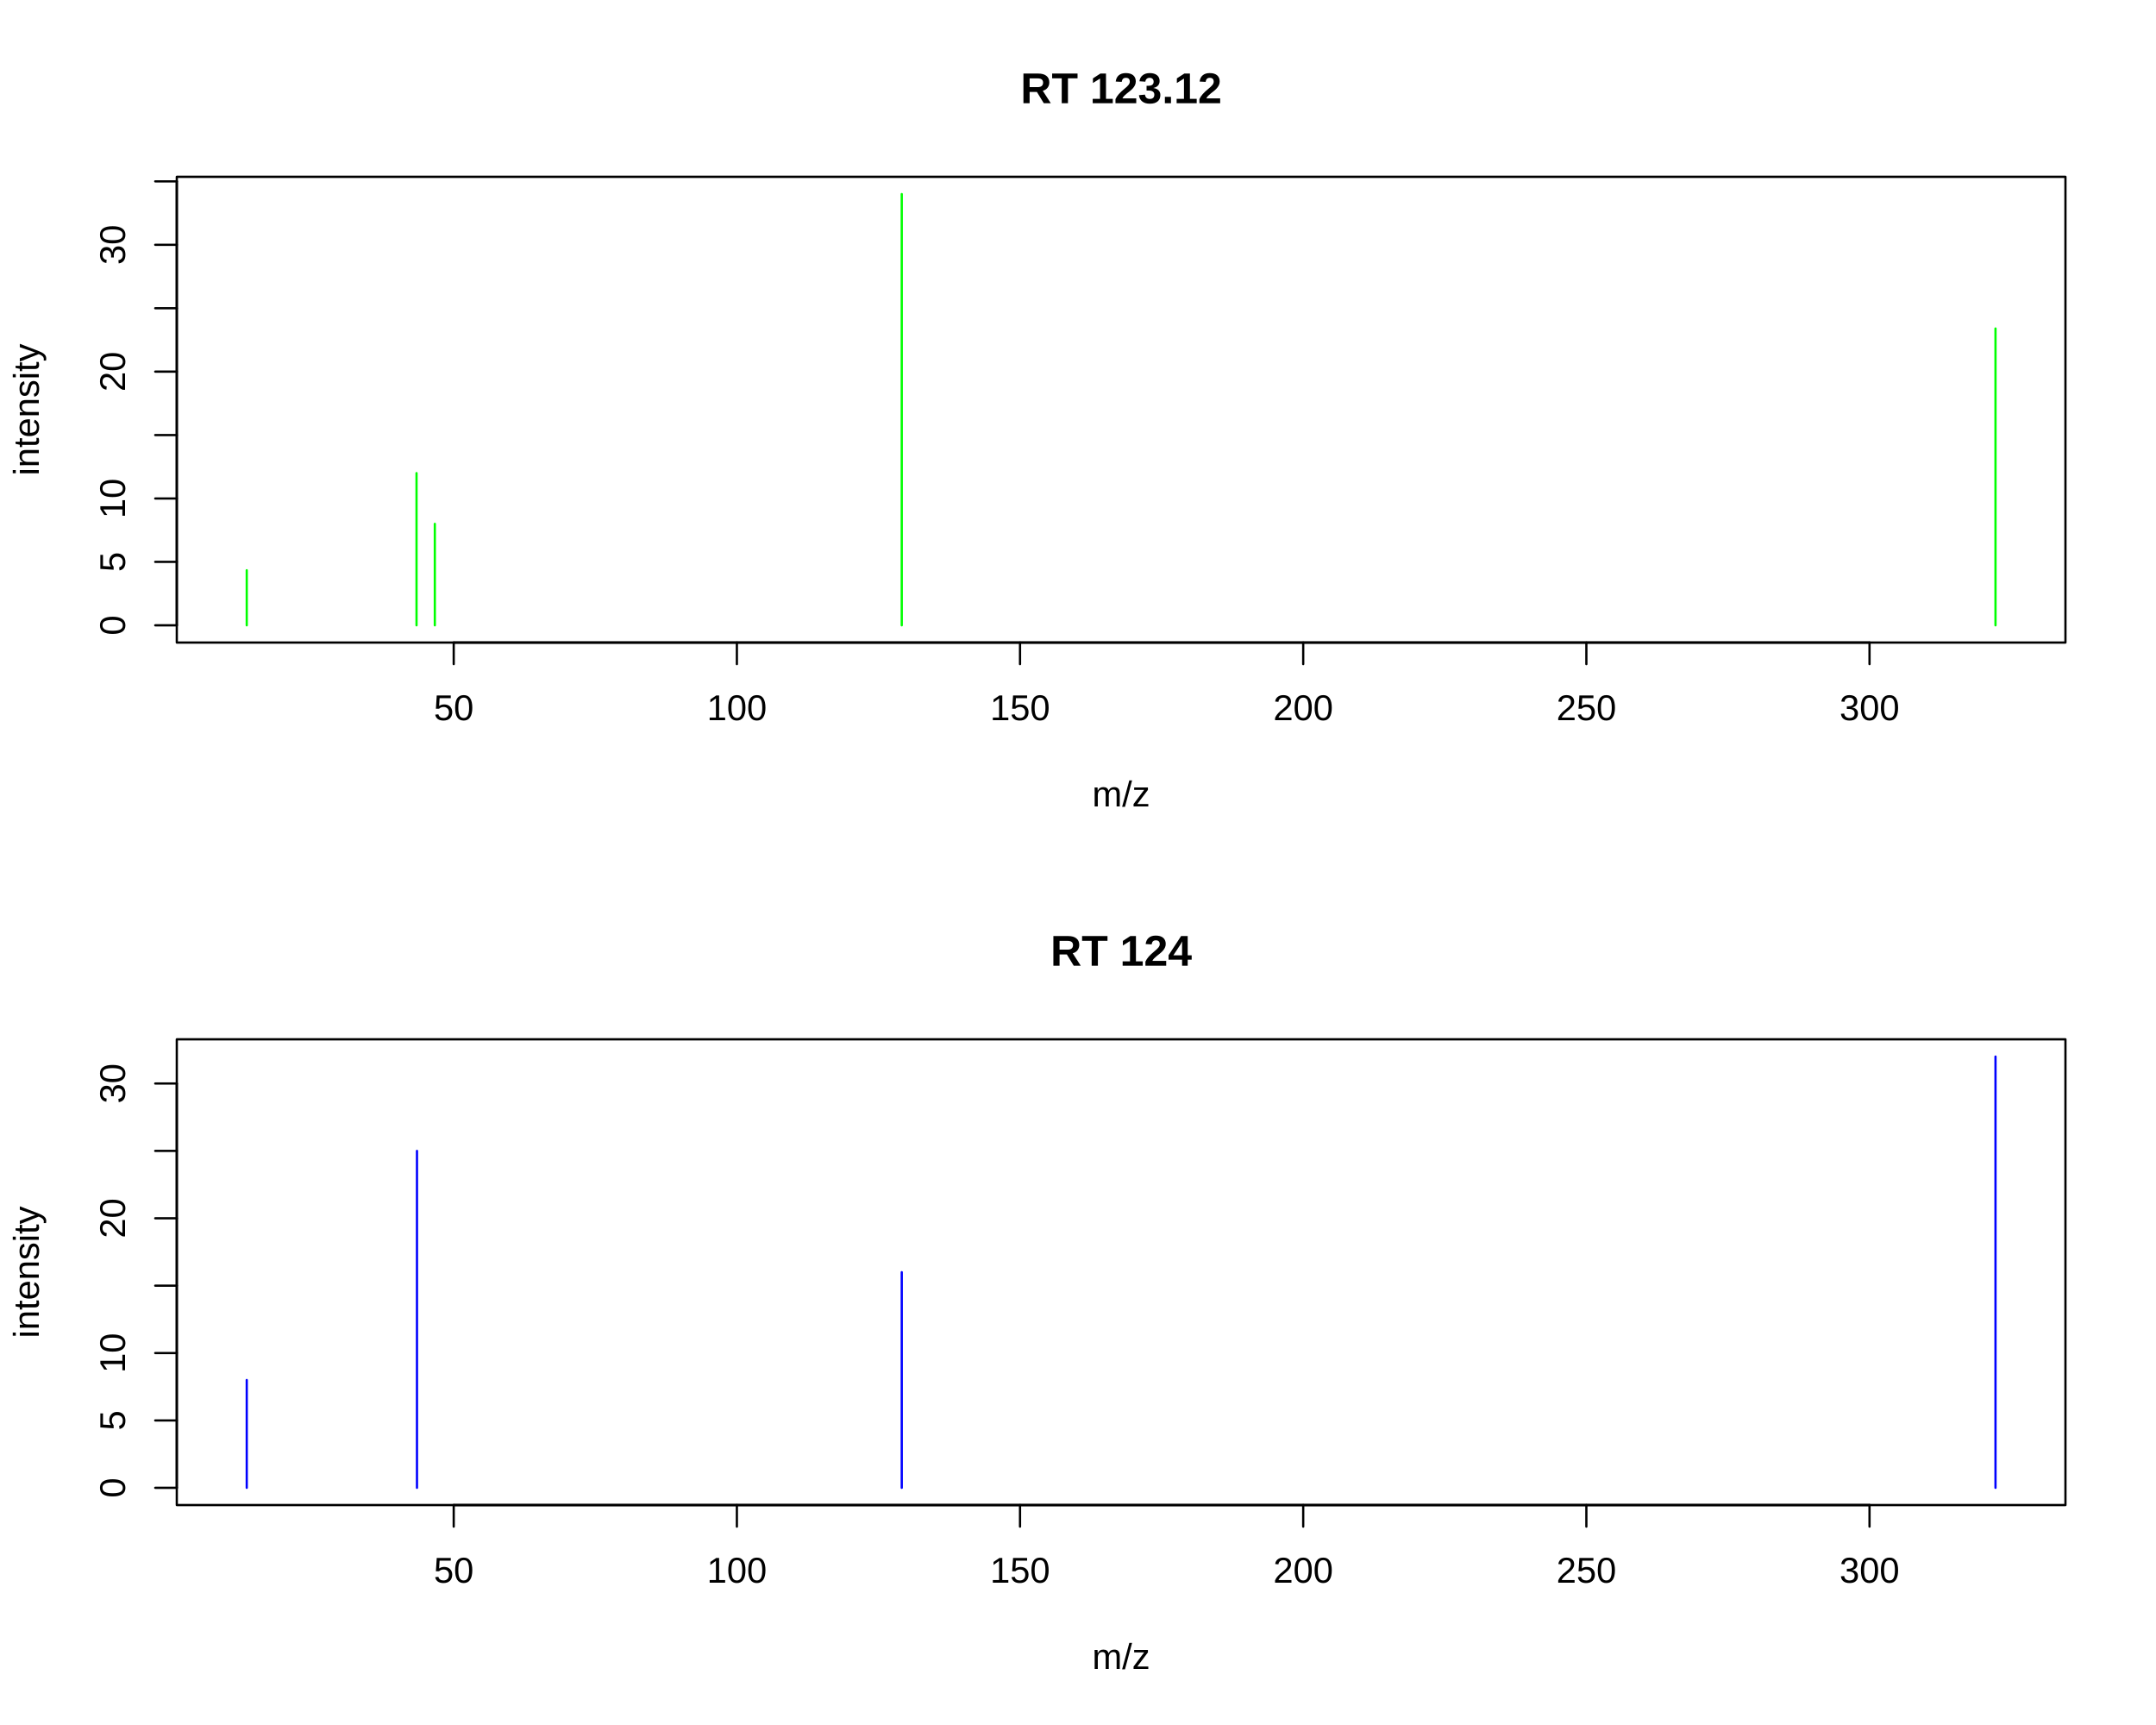
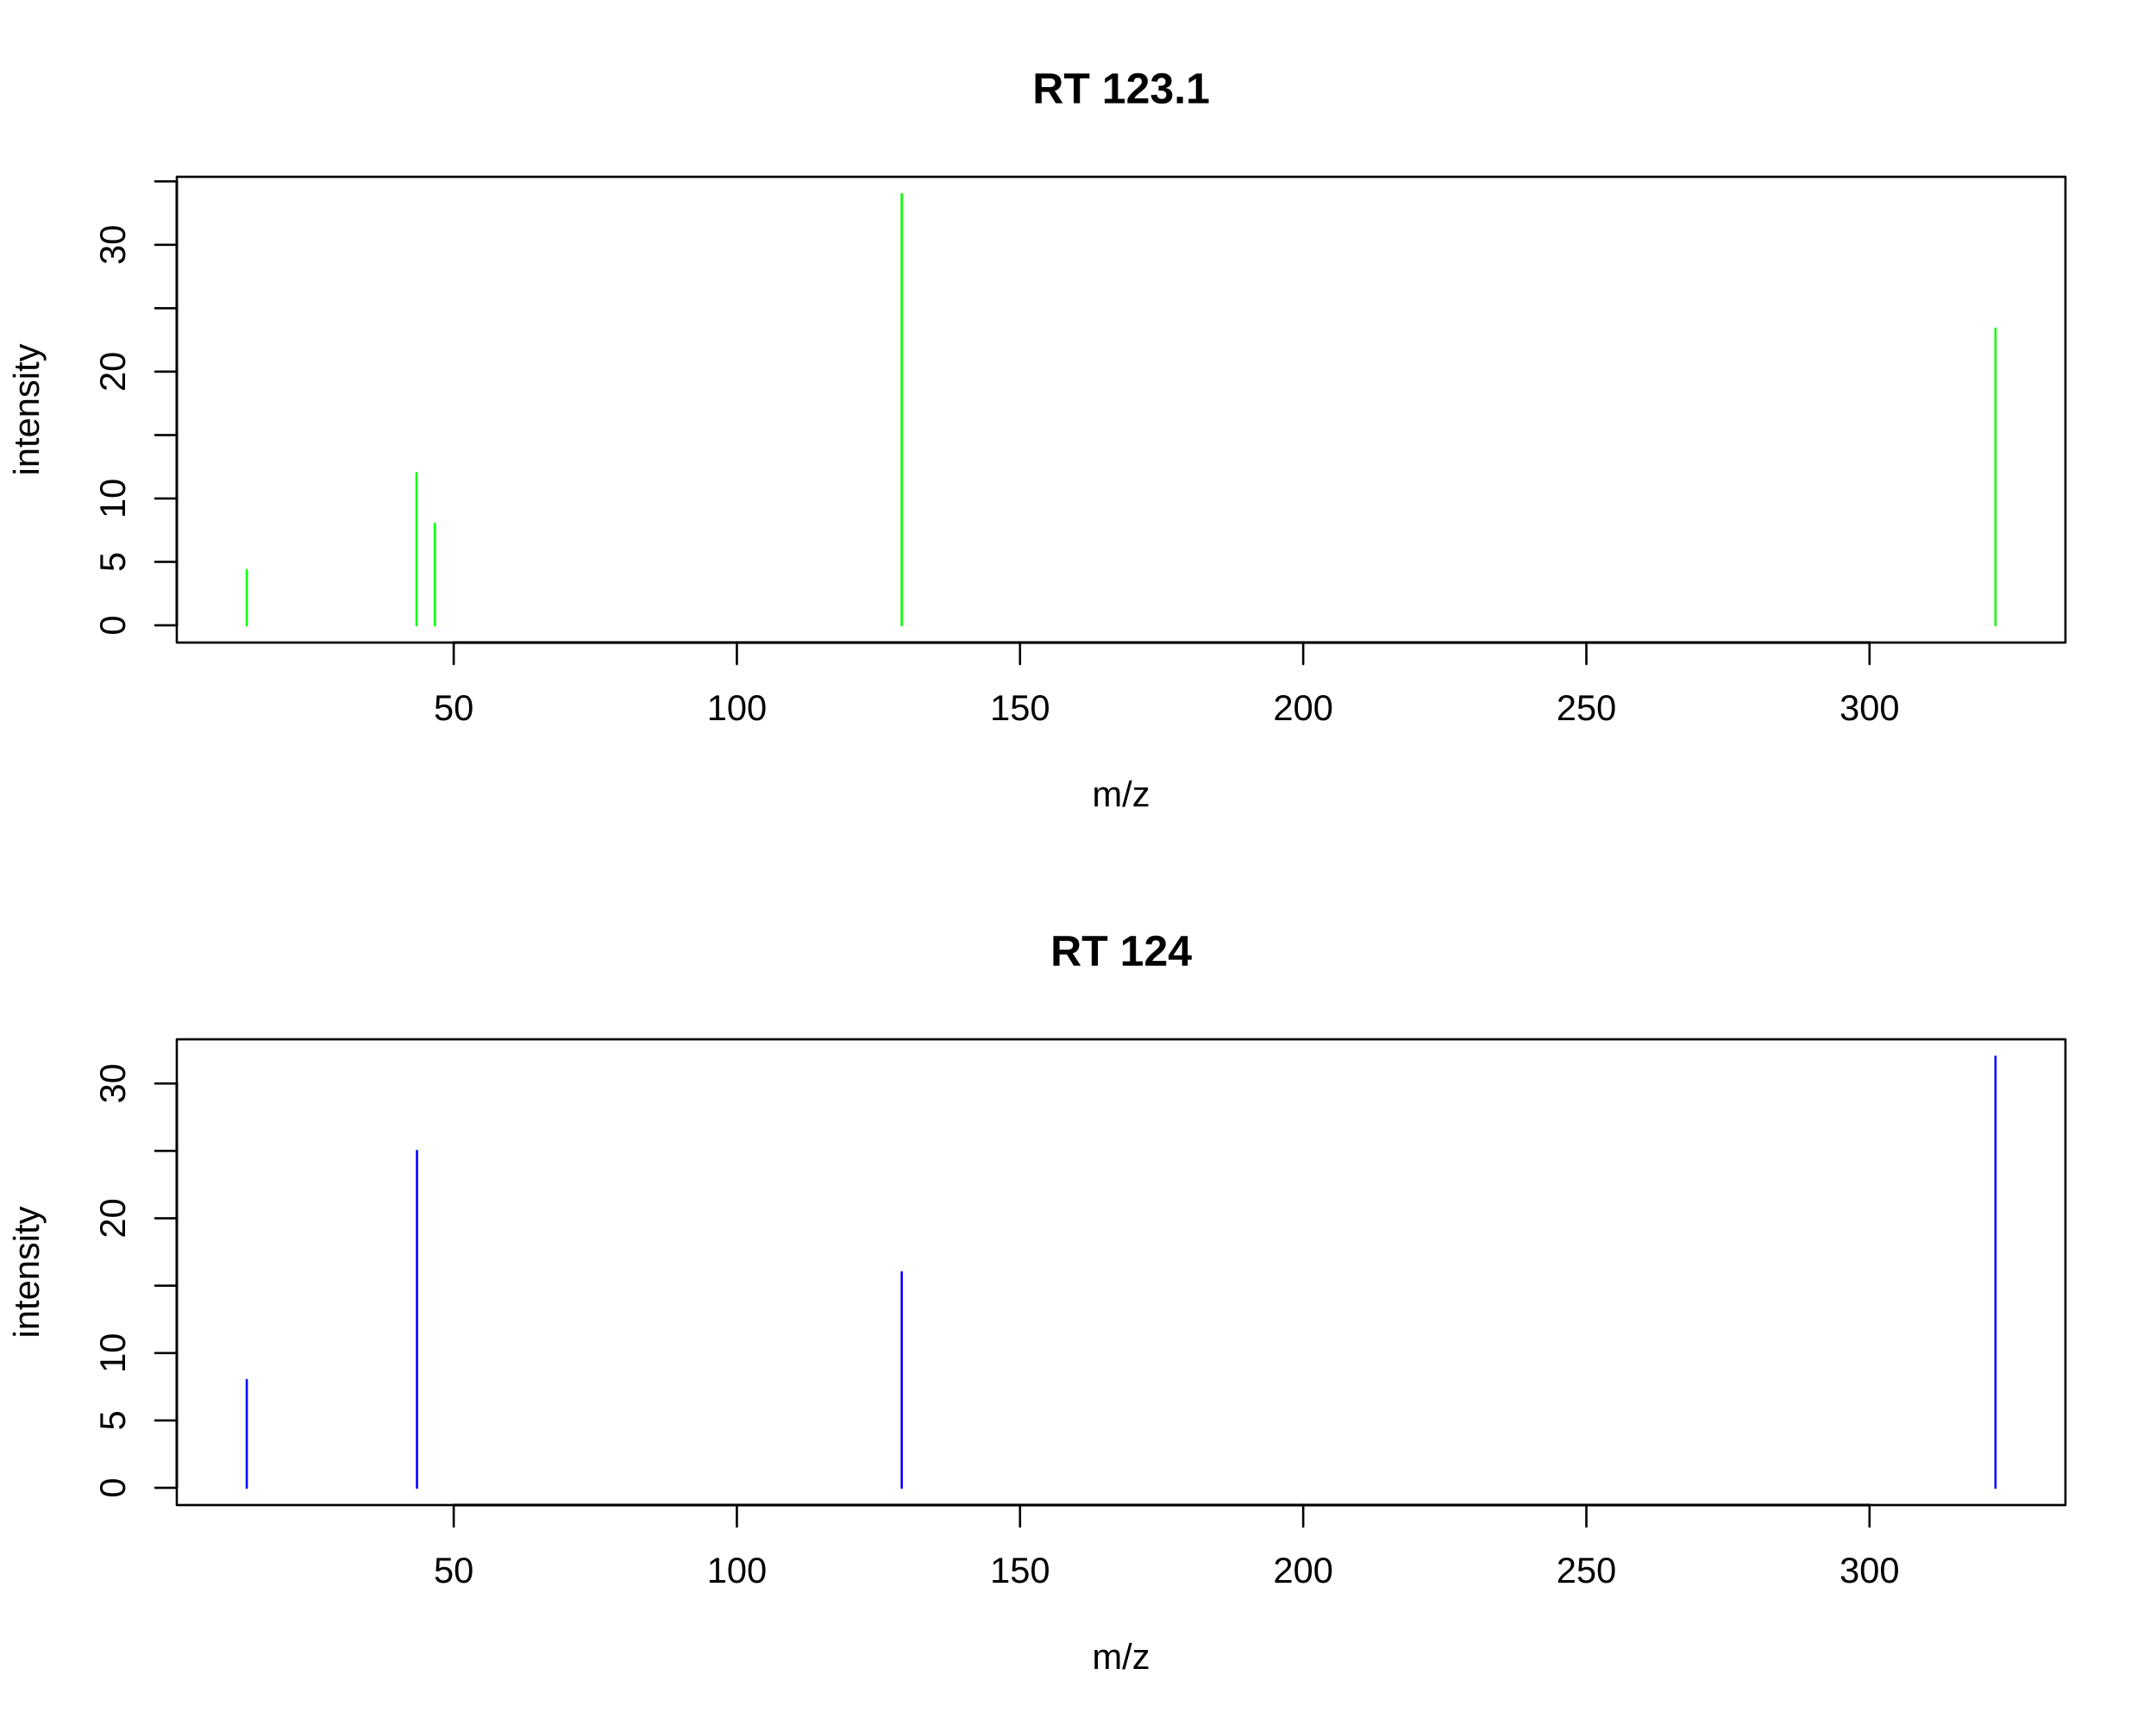
<svg xmlns="http://www.w3.org/2000/svg" viewBox="0 0 720.00 576.00">
  <defs>
    <style type="text/css">
    line, polyline, polygon, path, rect, circle {
      fill: none;
      stroke: #000000;
      stroke-linecap: round;
      stroke-linejoin: round;
      stroke-miterlimit: 10.00;
    }
  </style>
  </defs>
  <rect width="100%" height="100%" style="stroke: none; fill: #FFFFFF;" />
  <line x1="151.52" y1="214.56" x2="624.33" y2="214.56" style="stroke-width: 0.75;" />
  <line x1="151.52" y1="214.56" x2="151.52" y2="221.76" style="stroke-width: 0.75;" />
  <line x1="246.08" y1="214.56" x2="246.08" y2="221.76" style="stroke-width: 0.75;" />
  <line x1="340.64" y1="214.56" x2="340.64" y2="221.76" style="stroke-width: 0.75;" />
  <line x1="435.21" y1="214.56" x2="435.21" y2="221.76" style="stroke-width: 0.75;" />
  <line x1="529.77" y1="214.56" x2="529.77" y2="221.76" style="stroke-width: 0.75;" />
  <line x1="624.33" y1="214.56" x2="624.33" y2="221.76" style="stroke-width: 0.75;" />
  <text x="144.85" y="240.48" style="font-size: 12.00px; font-family: Liberation Sans;" textLength="13.34px" lengthAdjust="spacingAndGlyphs">50</text>
  <text x="236.07" y="240.48" style="font-size: 12.00px; font-family: Liberation Sans;" textLength="20.02px" lengthAdjust="spacingAndGlyphs">100</text>
  <text x="330.64" y="240.48" style="font-size: 12.00px; font-family: Liberation Sans;" textLength="20.02px" lengthAdjust="spacingAndGlyphs">150</text>
  <text x="425.20" y="240.48" style="font-size: 12.00px; font-family: Liberation Sans;" textLength="20.02px" lengthAdjust="spacingAndGlyphs">200</text>
  <text x="519.76" y="240.48" style="font-size: 12.00px; font-family: Liberation Sans;" textLength="20.02px" lengthAdjust="spacingAndGlyphs">250</text>
  <text x="614.32" y="240.48" style="font-size: 12.00px; font-family: Liberation Sans;" textLength="20.02px" lengthAdjust="spacingAndGlyphs">300</text>
  <line x1="59.04" y1="208.80" x2="59.04" y2="60.56" style="stroke-width: 0.75;" />
  <line x1="59.04" y1="208.80" x2="51.84" y2="208.80" style="stroke-width: 0.75;" />
  <line x1="59.04" y1="187.62" x2="51.84" y2="187.62" style="stroke-width: 0.75;" />
  <line x1="59.04" y1="166.45" x2="51.84" y2="166.45" style="stroke-width: 0.75;" />
  <line x1="59.04" y1="145.27" x2="51.84" y2="145.27" style="stroke-width: 0.75;" />
  <line x1="59.04" y1="124.09" x2="51.84" y2="124.09" style="stroke-width: 0.75;" />
  <line x1="59.04" y1="102.92" x2="51.84" y2="102.92" style="stroke-width: 0.75;" />
  <line x1="59.04" y1="81.74" x2="51.84" y2="81.74" style="stroke-width: 0.75;" />
  <line x1="59.04" y1="60.56" x2="51.84" y2="60.56" style="stroke-width: 0.75;" />
  <text transform="translate(41.76,212.14) rotate(-90)" style="font-size: 12.00px; font-family: Liberation Sans;" textLength="6.67px" lengthAdjust="spacingAndGlyphs">0</text>
  <text transform="translate(41.76,190.96) rotate(-90)" style="font-size: 12.00px; font-family: Liberation Sans;" textLength="6.67px" lengthAdjust="spacingAndGlyphs">5</text>
  <text transform="translate(41.76,173.12) rotate(-90)" style="font-size: 12.00px; font-family: Liberation Sans;" textLength="13.34px" lengthAdjust="spacingAndGlyphs">10</text>
  <text transform="translate(41.76,130.77) rotate(-90)" style="font-size: 12.00px; font-family: Liberation Sans;" textLength="13.34px" lengthAdjust="spacingAndGlyphs">20</text>
  <text transform="translate(41.76,88.41) rotate(-90)" style="font-size: 12.00px; font-family: Liberation Sans;" textLength="13.34px" lengthAdjust="spacingAndGlyphs">30</text>
  <polyline points="59.04,214.56 689.76,214.56 689.76,59.04 59.04,59.04 59.04,214.56 " style="stroke-width: 0.75;" />
  <defs>
    <clipPath id="cpMC4wMHw3MjAuMDB8Mjg4LjAwfDAuMDA=">
      <rect x="0.00" y="0.00" width="720.00" height="288.00" />
    </clipPath>
  </defs>
  <g clip-path="url(#cpMC4wMHw3MjAuMDB8Mjg4LjAwfDAuMDA=)">
-     <text x="340.81" y="34.47" style="font-size: 14.40px; font-weight: bold; font-family: Liberation Sans;" textLength="67.19px" lengthAdjust="spacingAndGlyphs">RT 123.12</text>
+     <text x="344.81" y="34.47" style="font-size: 14.40px; font-weight: bold; font-family: Liberation Sans;" textLength="59.19px" lengthAdjust="spacingAndGlyphs">RT 123.1</text>
  </g>
  <g clip-path="url(#cpMC4wMHw3MjAuMDB8Mjg4LjAwfDAuMDA=)">
    <text x="364.74" y="269.28" style="font-size: 12.00px; font-family: Liberation Sans;" textLength="19.33px" lengthAdjust="spacingAndGlyphs">m/z</text>
  </g>
  <g clip-path="url(#cpMC4wMHw3MjAuMDB8Mjg4LjAwfDAuMDA=)">
    <text transform="translate(12.96,158.81) rotate(-90)" style="font-size: 12.00px; font-family: Liberation Sans;" textLength="44.02px" lengthAdjust="spacingAndGlyphs">intensity</text>
  </g>
  <defs>
    <clipPath id="cpNTkuMDR8Njg5Ljc2fDIxNC41Nnw1OS4wNA==">
      <rect x="59.04" y="59.04" width="630.72" height="155.52" />
    </clipPath>
  </defs>
  <line x1="82.40" y1="208.80" x2="82.40" y2="190.41" style="stroke-width: 0.75; stroke: #00FF00;" clip-path="url(#cpNTkuMDR8Njg5Ljc2fDIxNC41Nnw1OS4wNA==)" />
  <line x1="139.10" y1="208.80" x2="139.10" y2="157.98" style="stroke-width: 0.75; stroke: #00FF00;" clip-path="url(#cpNTkuMDR8Njg5Ljc2fDIxNC41Nnw1OS4wNA==)" />
  <line x1="145.21" y1="208.80" x2="145.21" y2="174.92" style="stroke-width: 0.75; stroke: #00FF00;" clip-path="url(#cpNTkuMDR8Njg5Ljc2fDIxNC41Nnw1OS4wNA==)" />
  <line x1="301.14" y1="208.80" x2="301.14" y2="64.80" style="stroke-width: 0.75; stroke: #00FF00;" clip-path="url(#cpNTkuMDR8Njg5Ljc2fDIxNC41Nnw1OS4wNA==)" />
  <line x1="666.40" y1="208.80" x2="666.40" y2="109.69" style="stroke-width: 0.75; stroke: #00FF00;" clip-path="url(#cpNTkuMDR8Njg5Ljc2fDIxNC41Nnw1OS4wNA==)" />
  <defs>
    <clipPath id="cpNTkuMDR8Njg5Ljc2fDUwMi41NnwzNDcuMDQ=">
      <rect x="59.04" y="347.04" width="630.72" height="155.52" />
    </clipPath>
  </defs>
  <defs>
    <clipPath id="cpMC4wMHw3MjAuMDB8NTc2LjAwfDAuMDA=">
      <rect x="0.00" y="0.00" width="720.00" height="576.00" />
    </clipPath>
  </defs>
  <line x1="151.52" y1="502.56" x2="624.33" y2="502.56" style="stroke-width: 0.75;" clip-path="url(#cpMC4wMHw3MjAuMDB8NTc2LjAwfDAuMDA=)" />
  <line x1="151.52" y1="502.56" x2="151.52" y2="509.76" style="stroke-width: 0.75;" clip-path="url(#cpMC4wMHw3MjAuMDB8NTc2LjAwfDAuMDA=)" />
  <line x1="246.08" y1="502.56" x2="246.08" y2="509.76" style="stroke-width: 0.75;" clip-path="url(#cpMC4wMHw3MjAuMDB8NTc2LjAwfDAuMDA=)" />
  <line x1="340.64" y1="502.56" x2="340.64" y2="509.76" style="stroke-width: 0.75;" clip-path="url(#cpMC4wMHw3MjAuMDB8NTc2LjAwfDAuMDA=)" />
  <line x1="435.21" y1="502.56" x2="435.21" y2="509.76" style="stroke-width: 0.75;" clip-path="url(#cpMC4wMHw3MjAuMDB8NTc2LjAwfDAuMDA=)" />
  <line x1="529.77" y1="502.56" x2="529.77" y2="509.76" style="stroke-width: 0.75;" clip-path="url(#cpMC4wMHw3MjAuMDB8NTc2LjAwfDAuMDA=)" />
  <line x1="624.33" y1="502.56" x2="624.33" y2="509.76" style="stroke-width: 0.75;" clip-path="url(#cpMC4wMHw3MjAuMDB8NTc2LjAwfDAuMDA=)" />
  <g clip-path="url(#cpMC4wMHw3MjAuMDB8NTc2LjAwfDAuMDA=)">
    <text x="144.85" y="528.48" style="font-size: 12.00px; font-family: Liberation Sans;" textLength="13.34px" lengthAdjust="spacingAndGlyphs">50</text>
  </g>
  <g clip-path="url(#cpMC4wMHw3MjAuMDB8NTc2LjAwfDAuMDA=)">
    <text x="236.07" y="528.48" style="font-size: 12.00px; font-family: Liberation Sans;" textLength="20.02px" lengthAdjust="spacingAndGlyphs">100</text>
  </g>
  <g clip-path="url(#cpMC4wMHw3MjAuMDB8NTc2LjAwfDAuMDA=)">
    <text x="330.64" y="528.48" style="font-size: 12.00px; font-family: Liberation Sans;" textLength="20.02px" lengthAdjust="spacingAndGlyphs">150</text>
  </g>
  <g clip-path="url(#cpMC4wMHw3MjAuMDB8NTc2LjAwfDAuMDA=)">
    <text x="425.20" y="528.48" style="font-size: 12.00px; font-family: Liberation Sans;" textLength="20.02px" lengthAdjust="spacingAndGlyphs">200</text>
  </g>
  <g clip-path="url(#cpMC4wMHw3MjAuMDB8NTc2LjAwfDAuMDA=)">
    <text x="519.76" y="528.48" style="font-size: 12.00px; font-family: Liberation Sans;" textLength="20.02px" lengthAdjust="spacingAndGlyphs">250</text>
  </g>
  <g clip-path="url(#cpMC4wMHw3MjAuMDB8NTc2LjAwfDAuMDA=)">
    <text x="614.32" y="528.48" style="font-size: 12.00px; font-family: Liberation Sans;" textLength="20.02px" lengthAdjust="spacingAndGlyphs">300</text>
  </g>
  <line x1="59.04" y1="496.80" x2="59.04" y2="361.80" style="stroke-width: 0.75;" clip-path="url(#cpMC4wMHw3MjAuMDB8NTc2LjAwfDAuMDA=)" />
  <line x1="59.04" y1="496.80" x2="51.84" y2="496.80" style="stroke-width: 0.75;" clip-path="url(#cpMC4wMHw3MjAuMDB8NTc2LjAwfDAuMDA=)" />
  <line x1="59.04" y1="474.30" x2="51.84" y2="474.30" style="stroke-width: 0.75;" clip-path="url(#cpMC4wMHw3MjAuMDB8NTc2LjAwfDAuMDA=)" />
  <line x1="59.04" y1="451.80" x2="51.84" y2="451.80" style="stroke-width: 0.75;" clip-path="url(#cpMC4wMHw3MjAuMDB8NTc2LjAwfDAuMDA=)" />
  <line x1="59.04" y1="429.30" x2="51.84" y2="429.30" style="stroke-width: 0.75;" clip-path="url(#cpMC4wMHw3MjAuMDB8NTc2LjAwfDAuMDA=)" />
  <line x1="59.04" y1="406.80" x2="51.84" y2="406.80" style="stroke-width: 0.75;" clip-path="url(#cpMC4wMHw3MjAuMDB8NTc2LjAwfDAuMDA=)" />
  <line x1="59.04" y1="384.30" x2="51.84" y2="384.30" style="stroke-width: 0.75;" clip-path="url(#cpMC4wMHw3MjAuMDB8NTc2LjAwfDAuMDA=)" />
  <line x1="59.04" y1="361.80" x2="51.84" y2="361.80" style="stroke-width: 0.75;" clip-path="url(#cpMC4wMHw3MjAuMDB8NTc2LjAwfDAuMDA=)" />
  <g clip-path="url(#cpMC4wMHw3MjAuMDB8NTc2LjAwfDAuMDA=)">
    <text transform="translate(41.76,500.14) rotate(-90)" style="font-size: 12.00px; font-family: Liberation Sans;" textLength="6.67px" lengthAdjust="spacingAndGlyphs">0</text>
  </g>
  <g clip-path="url(#cpMC4wMHw3MjAuMDB8NTc2LjAwfDAuMDA=)">
    <text transform="translate(41.76,477.64) rotate(-90)" style="font-size: 12.00px; font-family: Liberation Sans;" textLength="6.67px" lengthAdjust="spacingAndGlyphs">5</text>
  </g>
  <g clip-path="url(#cpMC4wMHw3MjAuMDB8NTc2LjAwfDAuMDA=)">
    <text transform="translate(41.76,458.47) rotate(-90)" style="font-size: 12.00px; font-family: Liberation Sans;" textLength="13.34px" lengthAdjust="spacingAndGlyphs">10</text>
  </g>
  <g clip-path="url(#cpMC4wMHw3MjAuMDB8NTc2LjAwfDAuMDA=)">
    <text transform="translate(41.76,413.47) rotate(-90)" style="font-size: 12.00px; font-family: Liberation Sans;" textLength="13.34px" lengthAdjust="spacingAndGlyphs">20</text>
  </g>
  <g clip-path="url(#cpMC4wMHw3MjAuMDB8NTc2LjAwfDAuMDA=)">
    <text transform="translate(41.76,368.47) rotate(-90)" style="font-size: 12.00px; font-family: Liberation Sans;" textLength="13.34px" lengthAdjust="spacingAndGlyphs">30</text>
  </g>
  <polyline points="59.04,502.56 689.76,502.56 689.76,347.04 59.04,347.04 59.04,502.56 " style="stroke-width: 0.75;" clip-path="url(#cpMC4wMHw3MjAuMDB8NTc2LjAwfDAuMDA=)" />
  <defs>
    <clipPath id="cpMC4wMHw3MjAuMDB8NTc2LjAwfDI4OC4wMA==">
      <rect x="0.00" y="288.00" width="720.00" height="288.00" />
    </clipPath>
  </defs>
  <g clip-path="url(#cpMC4wMHw3MjAuMDB8NTc2LjAwfDI4OC4wMA==)">
    <text x="350.81" y="322.47" style="font-size: 14.40px; font-weight: bold; font-family: Liberation Sans;" textLength="47.19px" lengthAdjust="spacingAndGlyphs">RT 124</text>
  </g>
  <g clip-path="url(#cpMC4wMHw3MjAuMDB8NTc2LjAwfDI4OC4wMA==)">
    <text x="364.74" y="557.28" style="font-size: 12.00px; font-family: Liberation Sans;" textLength="19.33px" lengthAdjust="spacingAndGlyphs">m/z</text>
  </g>
  <g clip-path="url(#cpMC4wMHw3MjAuMDB8NTc2LjAwfDI4OC4wMA==)">
    <text transform="translate(12.96,446.81) rotate(-90)" style="font-size: 12.00px; font-family: Liberation Sans;" textLength="44.02px" lengthAdjust="spacingAndGlyphs">intensity</text>
  </g>
  <defs>
    <clipPath id="cpNTkuMDR8Njg5Ljc2fDUwMi41NnwzNDcuMDQ=">
      <rect x="59.04" y="347.04" width="630.72" height="155.52" />
    </clipPath>
  </defs>
  <line x1="82.40" y1="496.80" x2="82.40" y2="460.80" style="stroke-width: 0.75; stroke: #0000FF;" clip-path="url(#cpNTkuMDR8Njg5Ljc2fDUwMi41NnwzNDcuMDQ=)" />
  <line x1="139.25" y1="496.80" x2="139.25" y2="384.30" style="stroke-width: 0.75; stroke: #0000FF;" clip-path="url(#cpNTkuMDR8Njg5Ljc2fDUwMi41NnwzNDcuMDQ=)" />
  <line x1="301.14" y1="496.80" x2="301.14" y2="424.80" style="stroke-width: 0.75; stroke: #0000FF;" clip-path="url(#cpNTkuMDR8Njg5Ljc2fDUwMi41NnwzNDcuMDQ=)" />
  <line x1="666.40" y1="496.80" x2="666.40" y2="352.80" style="stroke-width: 0.75; stroke: #0000FF;" clip-path="url(#cpNTkuMDR8Njg5Ljc2fDUwMi41NnwzNDcuMDQ=)" />
</svg>
